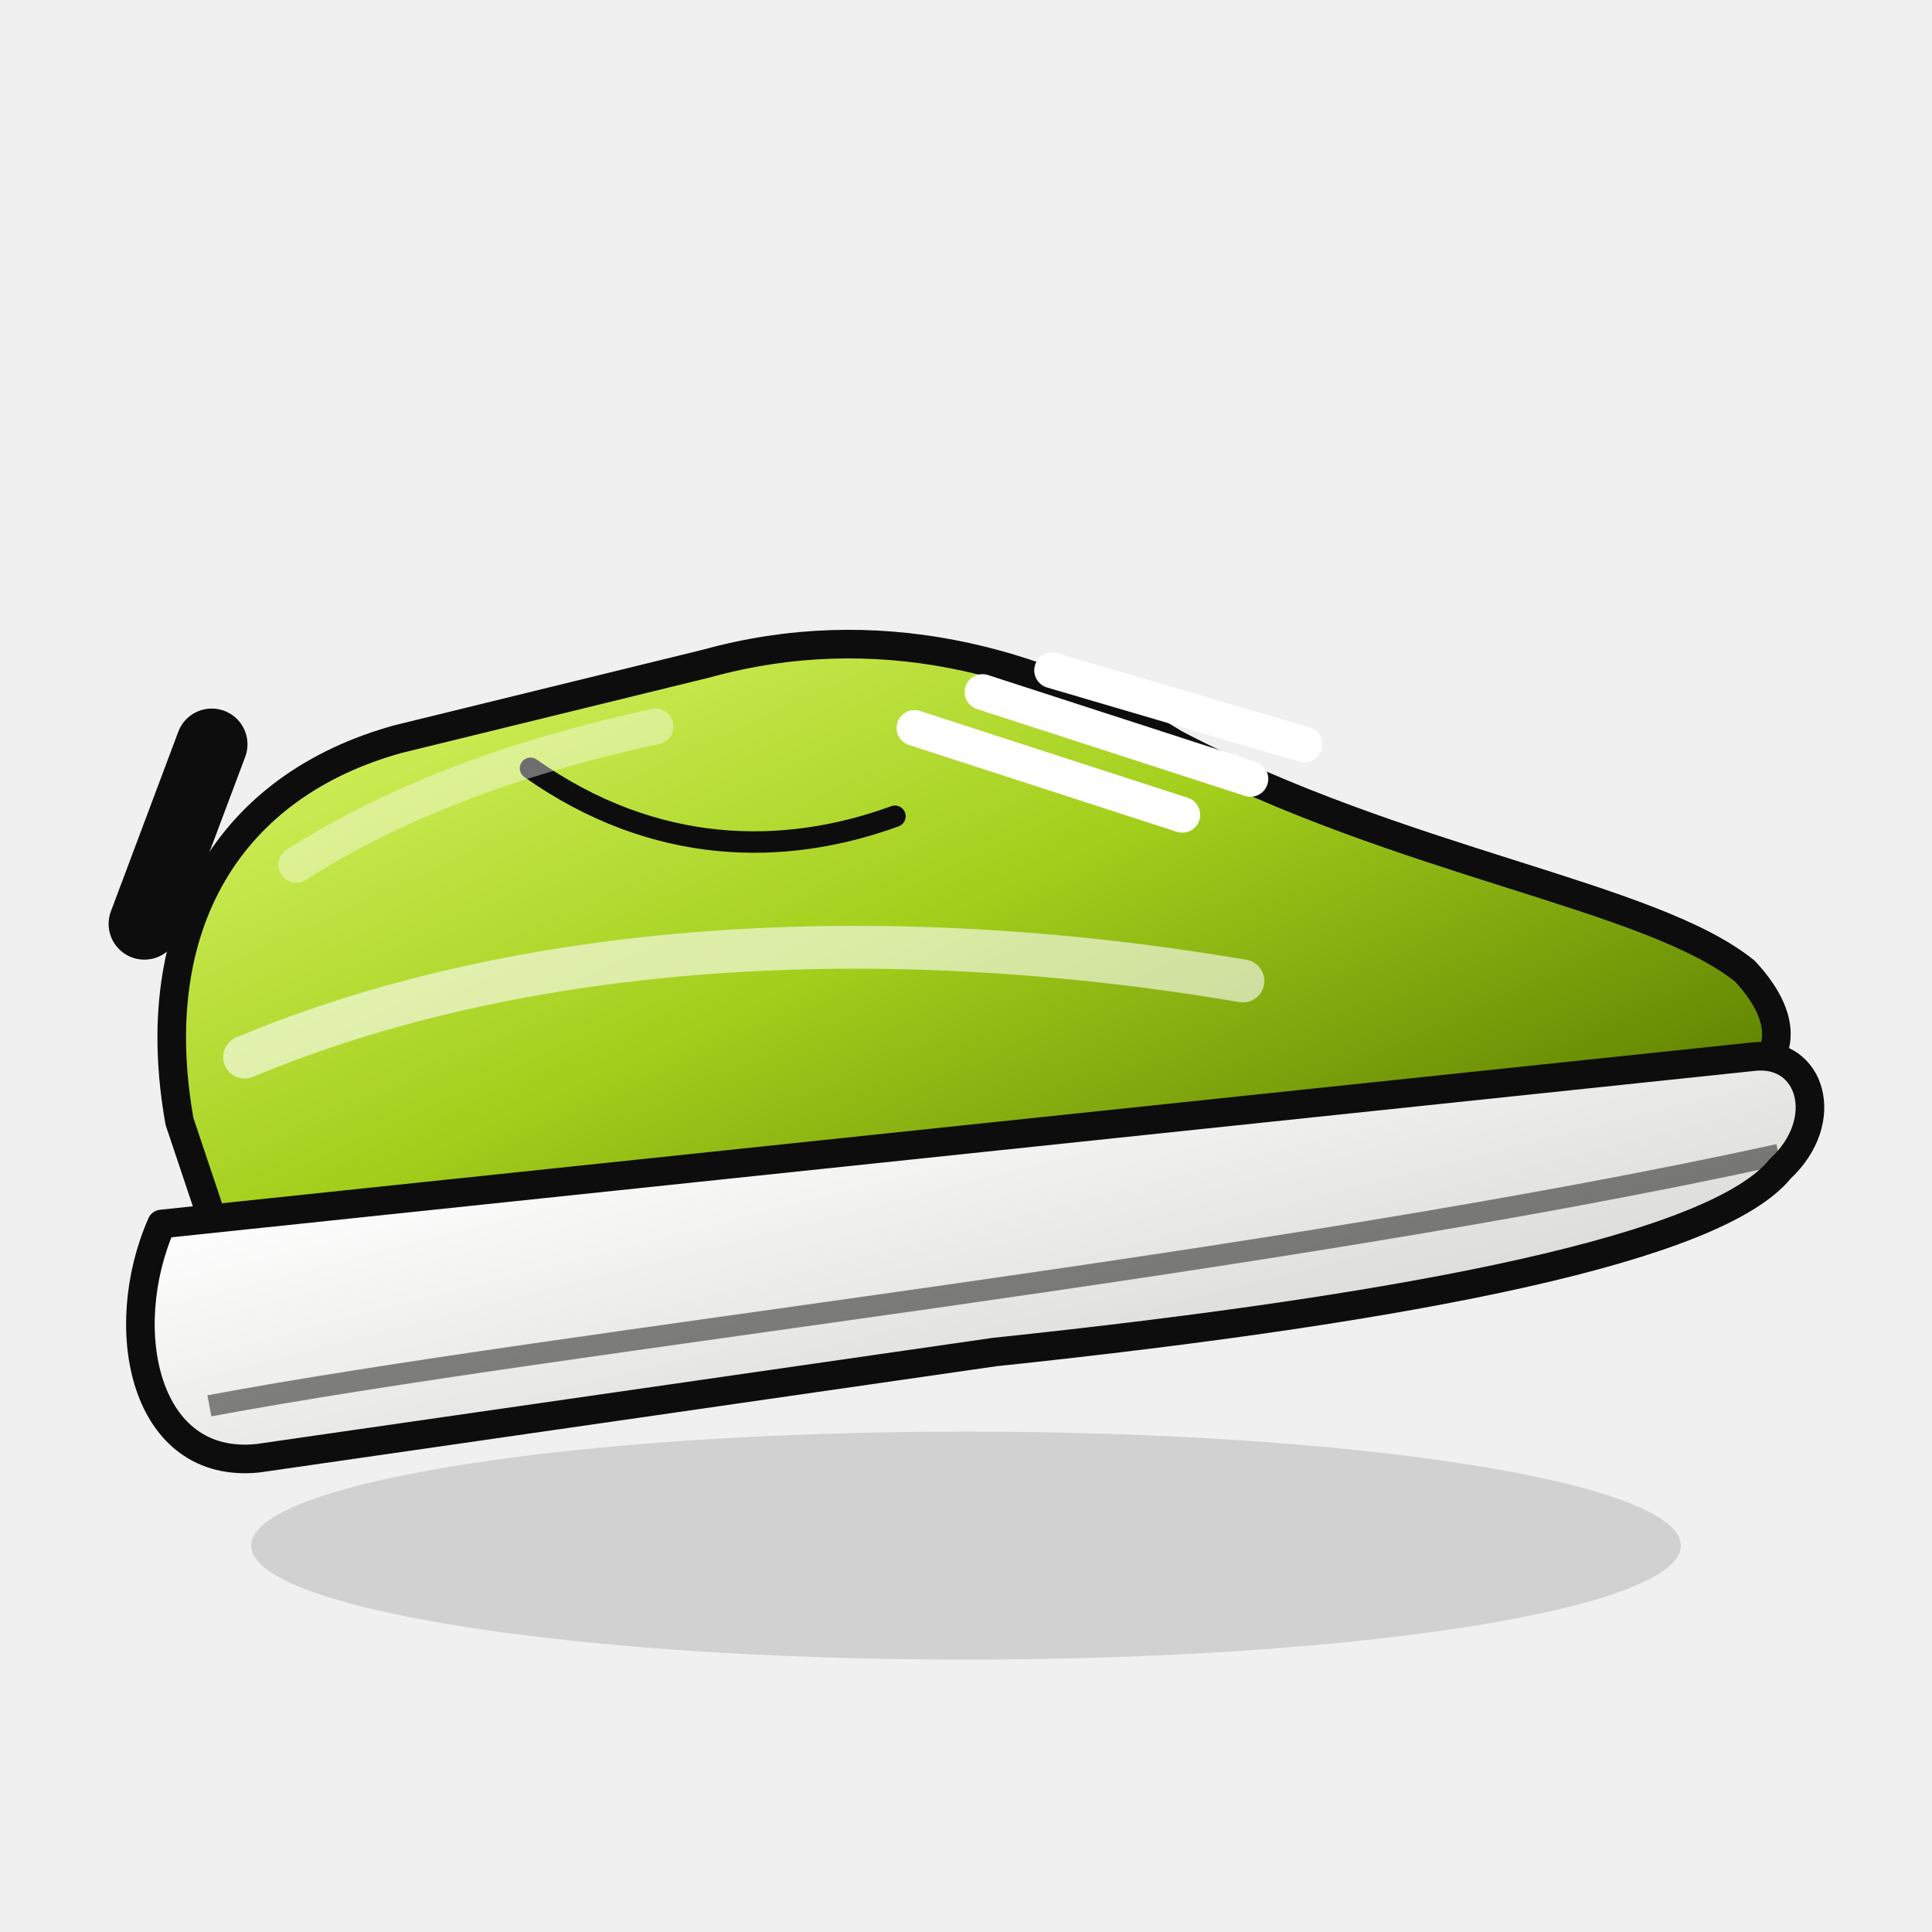
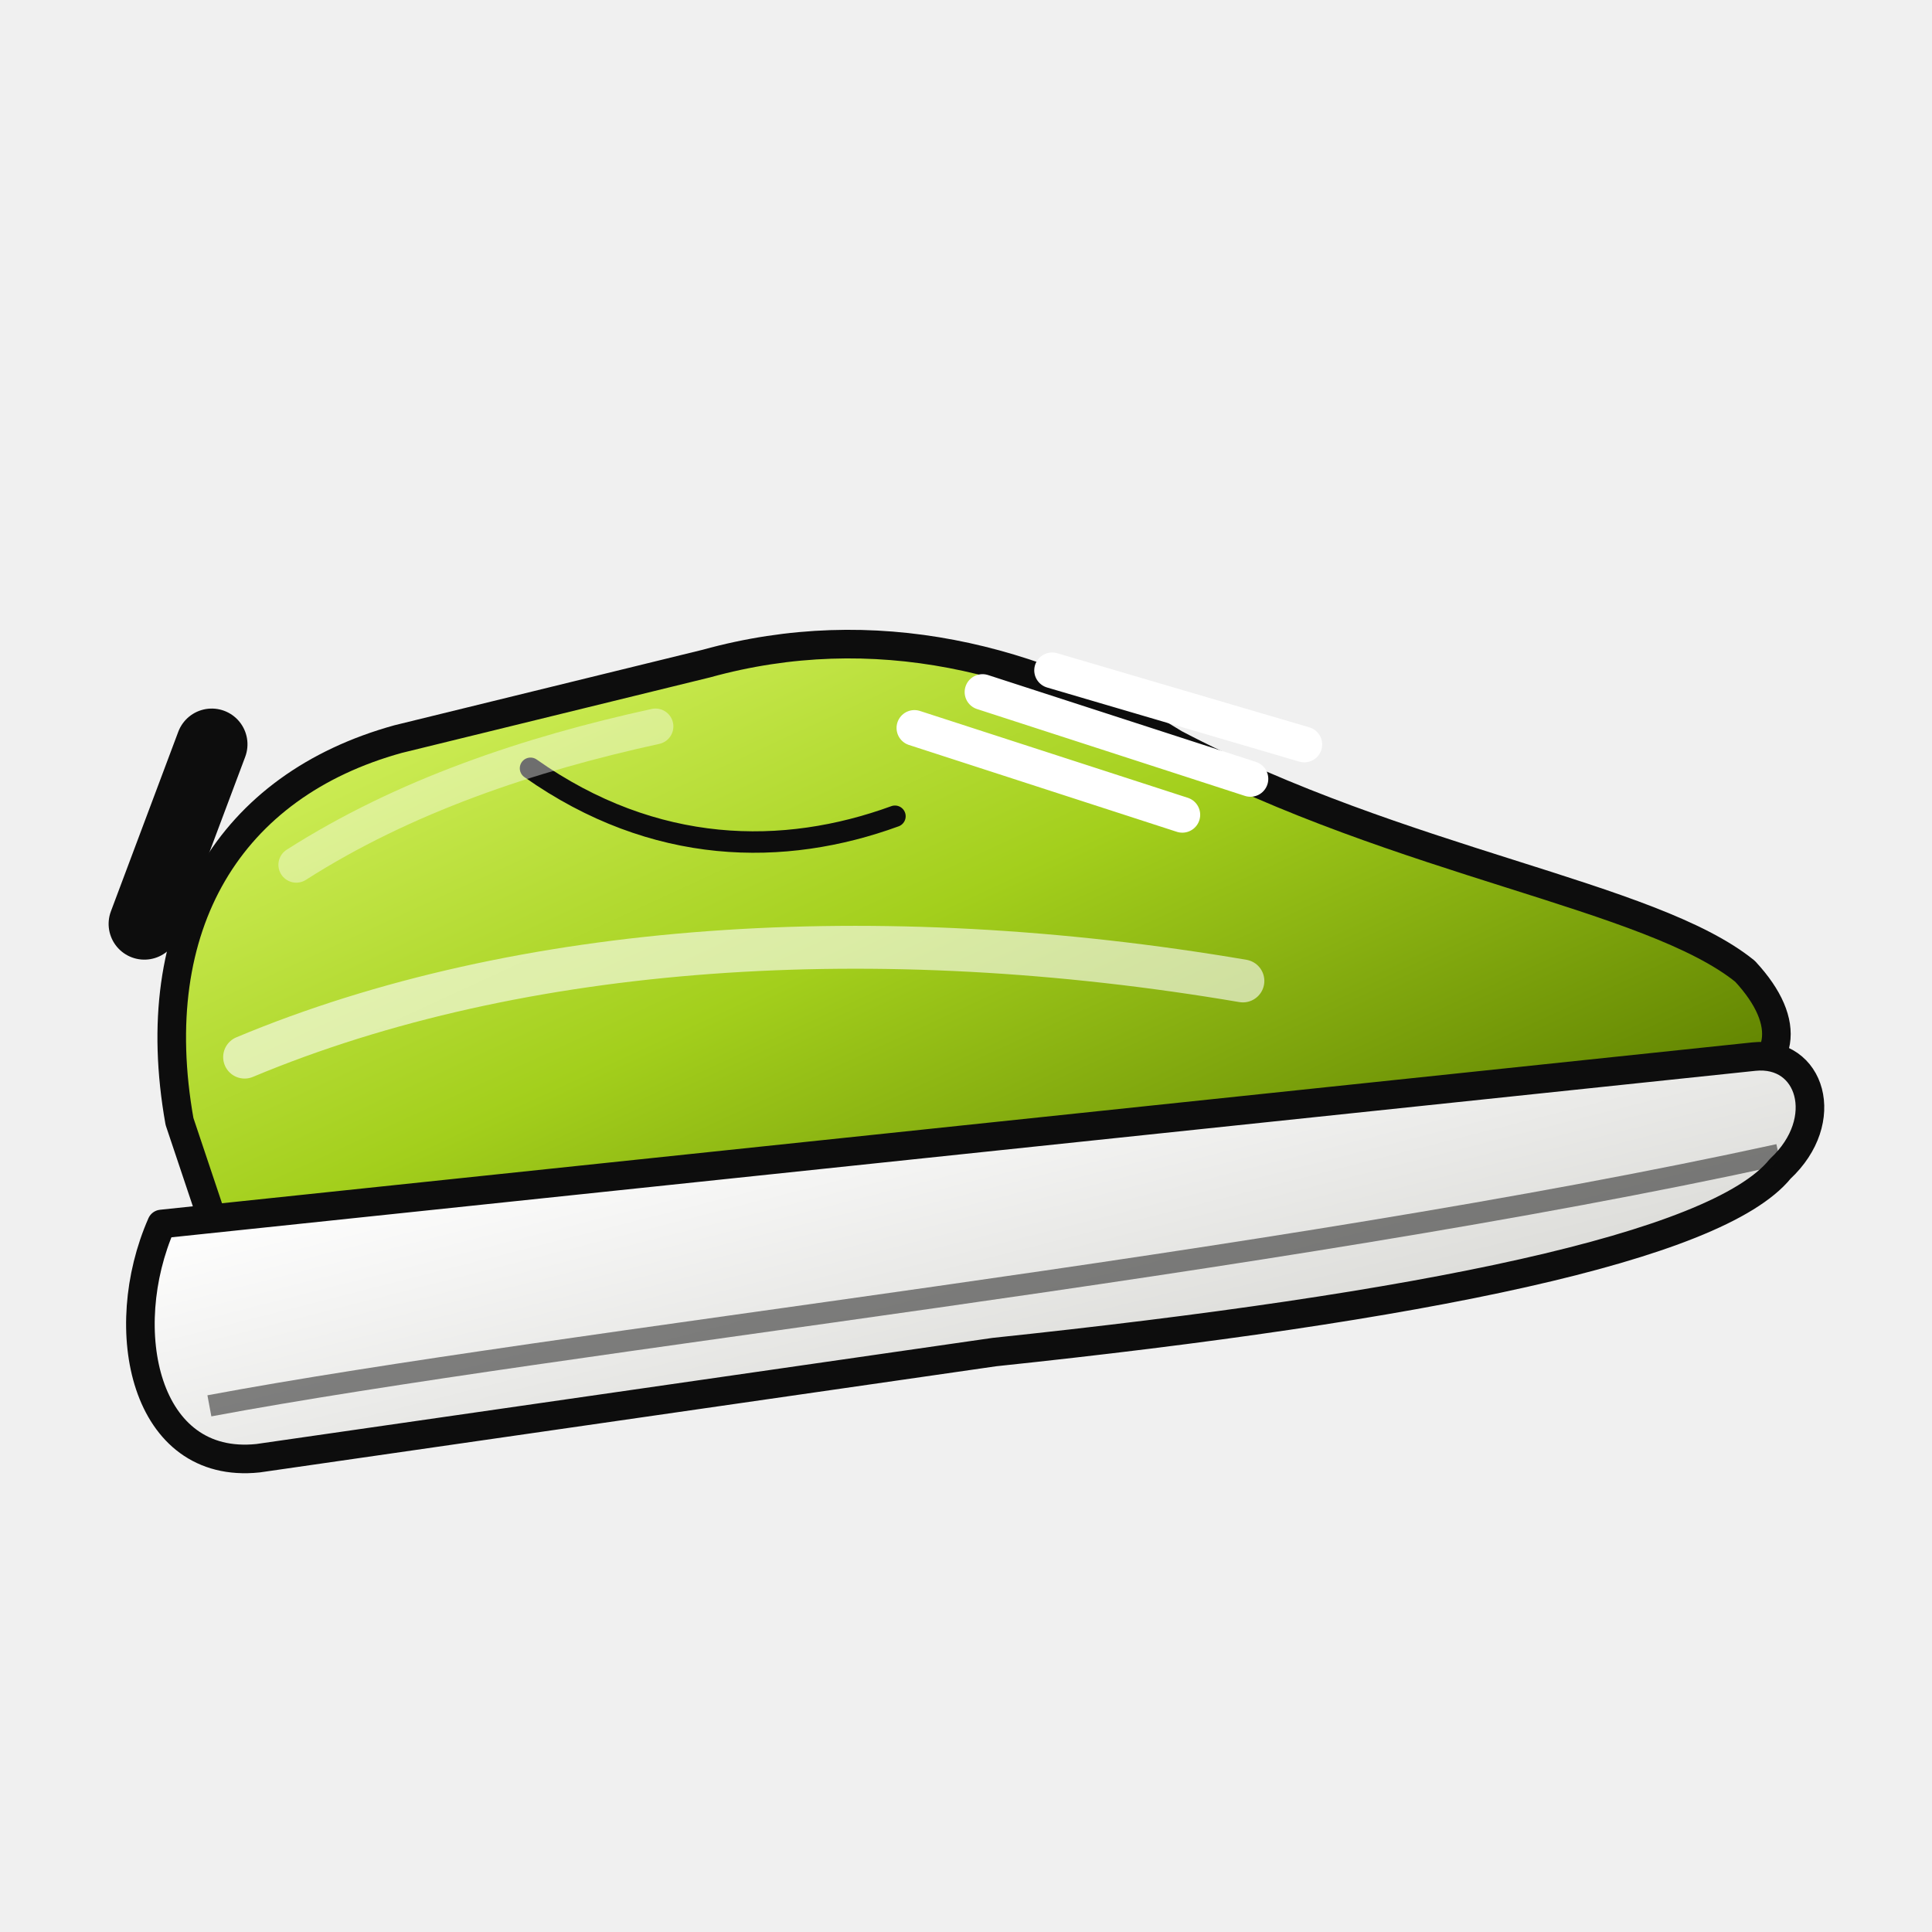
<svg xmlns="http://www.w3.org/2000/svg" viewBox="0 0 200 200" width="200" height="200" aria-hidden="true">
  <defs>
    <linearGradient id="gm" x1="0" y1="0" x2="1" y2="1">
      <stop offset="0" stop-color="#d9f566" />
      <stop offset="0.5" stop-color="#a3cf1c" />
      <stop offset="1" stop-color="#5f8100" />
    </linearGradient>
    <linearGradient id="gmv" x1="0" y1="0" x2="0" y2="1">
      <stop offset="0" stop-color="#d9f566" />
      <stop offset="1" stop-color="#5f8100" />
    </linearGradient>
    <linearGradient id="gk" x1="0" y1="0" x2="1" y2="1">
      <stop offset="0" stop-color="#4a4a4a" />
      <stop offset="0.5" stop-color="#262626" />
      <stop offset="1" stop-color="#111" />
    </linearGradient>
    <linearGradient id="gs" x1="0" y1="0" x2="0" y2="1">
      <stop offset="0" stop-color="#fafafa" />
      <stop offset="0.45" stop-color="#9a9a9a" />
      <stop offset="0.55" stop-color="#7d7d7d" />
      <stop offset="1" stop-color="#dcdcdc" />
    </linearGradient>
    <linearGradient id="gsh" x1="0" y1="0" x2="1" y2="0">
      <stop offset="0" stop-color="#fafafa" />
      <stop offset="0.45" stop-color="#9a9a9a" />
      <stop offset="0.55" stop-color="#7d7d7d" />
      <stop offset="1" stop-color="#dcdcdc" />
    </linearGradient>
    <linearGradient id="gw" x1="0" y1="0" x2="1" y2="1">
      <stop offset="0" stop-color="#ffffff" />
      <stop offset="1" stop-color="#d4d4d0" />
    </linearGradient>
    <linearGradient id="gwood" x1="0" y1="0" x2="0" y2="1">
      <stop offset="0" stop-color="#d9a470" />
      <stop offset="1" stop-color="#9a6436" />
    </linearGradient>
    <linearGradient id="gy" x1="0" y1="0" x2="1" y2="1">
      <stop offset="0" stop-color="#f2ff7a" />
      <stop offset="0.5" stop-color="#d4ee26" />
      <stop offset="1" stop-color="#94ad00" />
    </linearGradient>
    <filter id="sh" x="-20%" y="-20%" width="140%" height="150%">
      <feDropShadow dx="0" dy="7" stdDeviation="5" flood-color="#000" flood-opacity="0.35" />
    </filter>
  </defs>
-   <ellipse cx="100" cy="160" rx="74" ry="11.8" fill="#0d0d0d" opacity="0.14" />
  <g transform="translate(100 112) rotate(-6) scale(0.74)">
    <g>
      <path d="M-110-6C-112-34-98-52-74-56L-30-62C-6-66 16-58 34-44 64-24 98-16 110-4 116 4 114 10 106 12H-106Z" fill="url(#gm)" stroke="#0d0d0d" stroke-width="4" stroke-linejoin="round" stroke-linecap="round" />
      <path d="M-114 8H110C118 8 120 18 112 24 102 34 60 38 0 38L-104 42C-120 42-122 22-114 8Z" fill="url(#gw)" stroke="#0d0d0d" stroke-width="4" stroke-linejoin="round" stroke-linecap="round" />
      <path d="M-110 34C-60 30 40 30 112 22" fill="none" stroke="#0d0d0d" stroke-width="3" opacity="0.5" />
      <path d="M-56-50C-40-36-22-34-6-38" fill="none" stroke="#0d0d0d" stroke-width="3" stroke-linejoin="round" stroke-linecap="round" />
      <path d="M-2-50L34-34M8-54L44-38M18-56L52-42" stroke="#fff" stroke-width="5" stroke-linecap="round" />
      <path d="M-100-14C-60-26-10-24 40-10" fill="none" stroke="#fff" stroke-width="6" stroke-linecap="round" opacity="0.6" />
      <path d="M-112-34L-100-58" stroke="#0d0d0d" stroke-width="10" stroke-linecap="round" />
      <path d="M-90-40C-74-48-56-52-38-54" fill="none" stroke="#fff" stroke-width="5" stroke-linecap="round" opacity="0.4" />
    </g>
  </g>
</svg>
